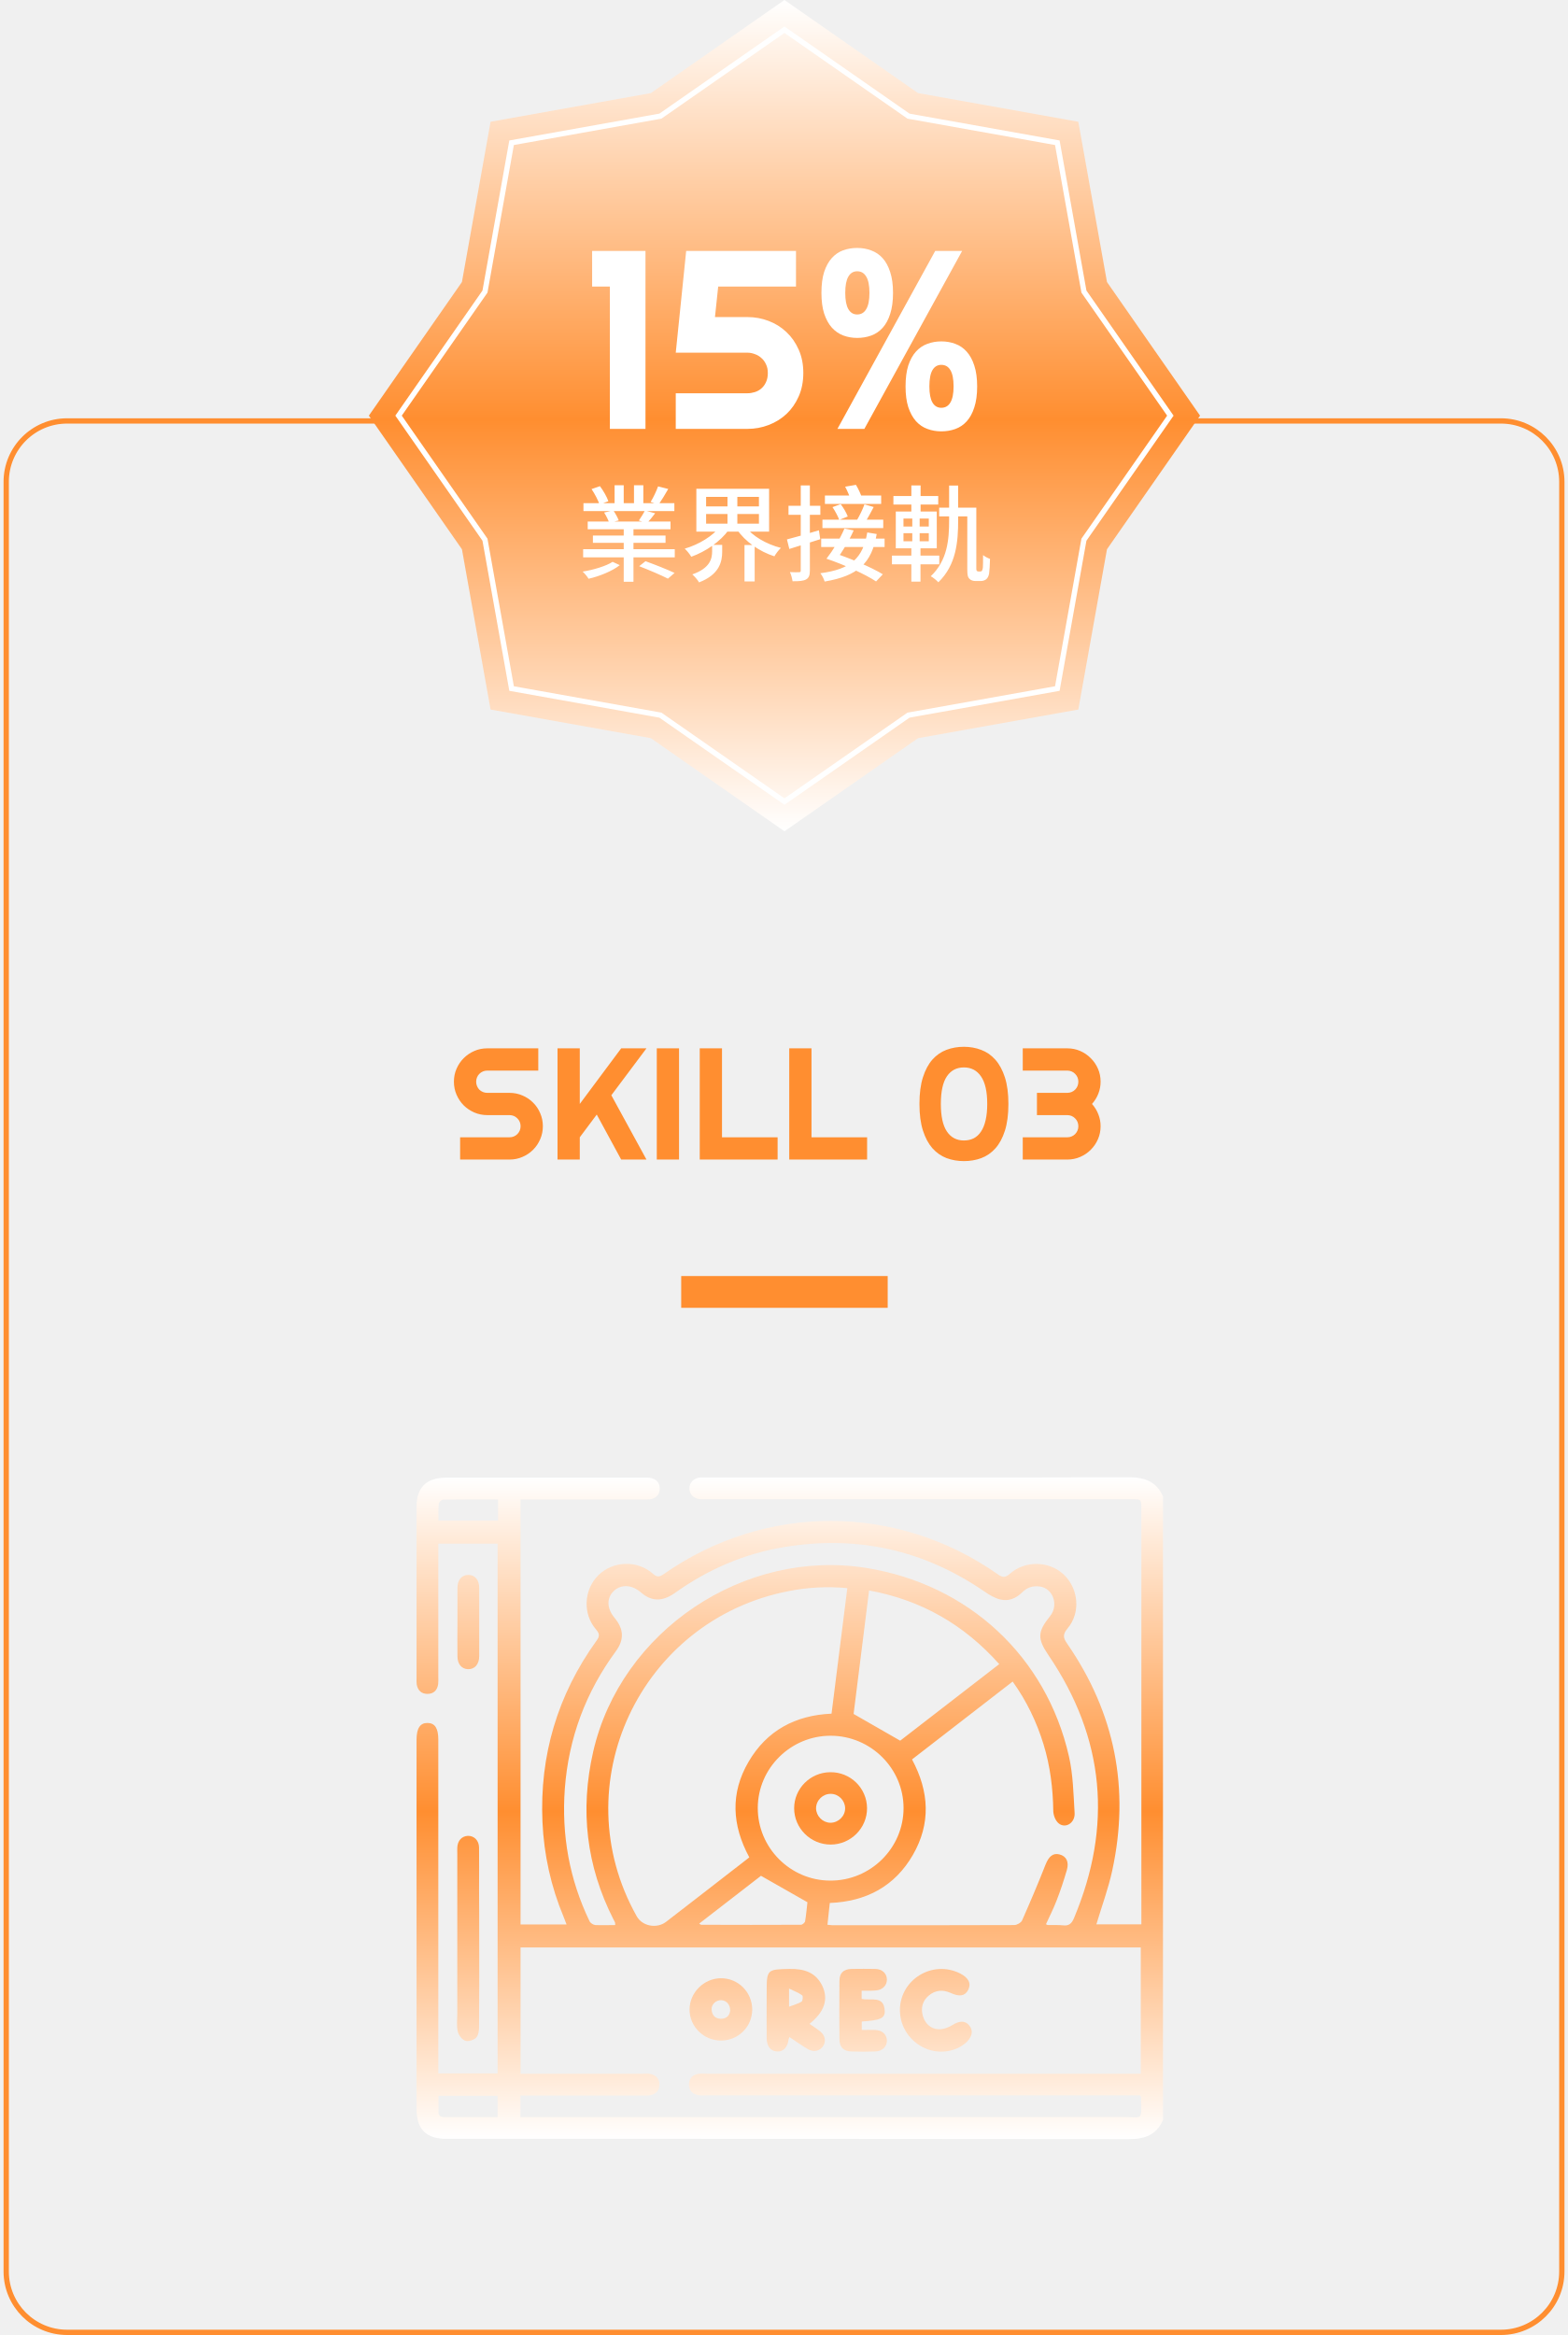
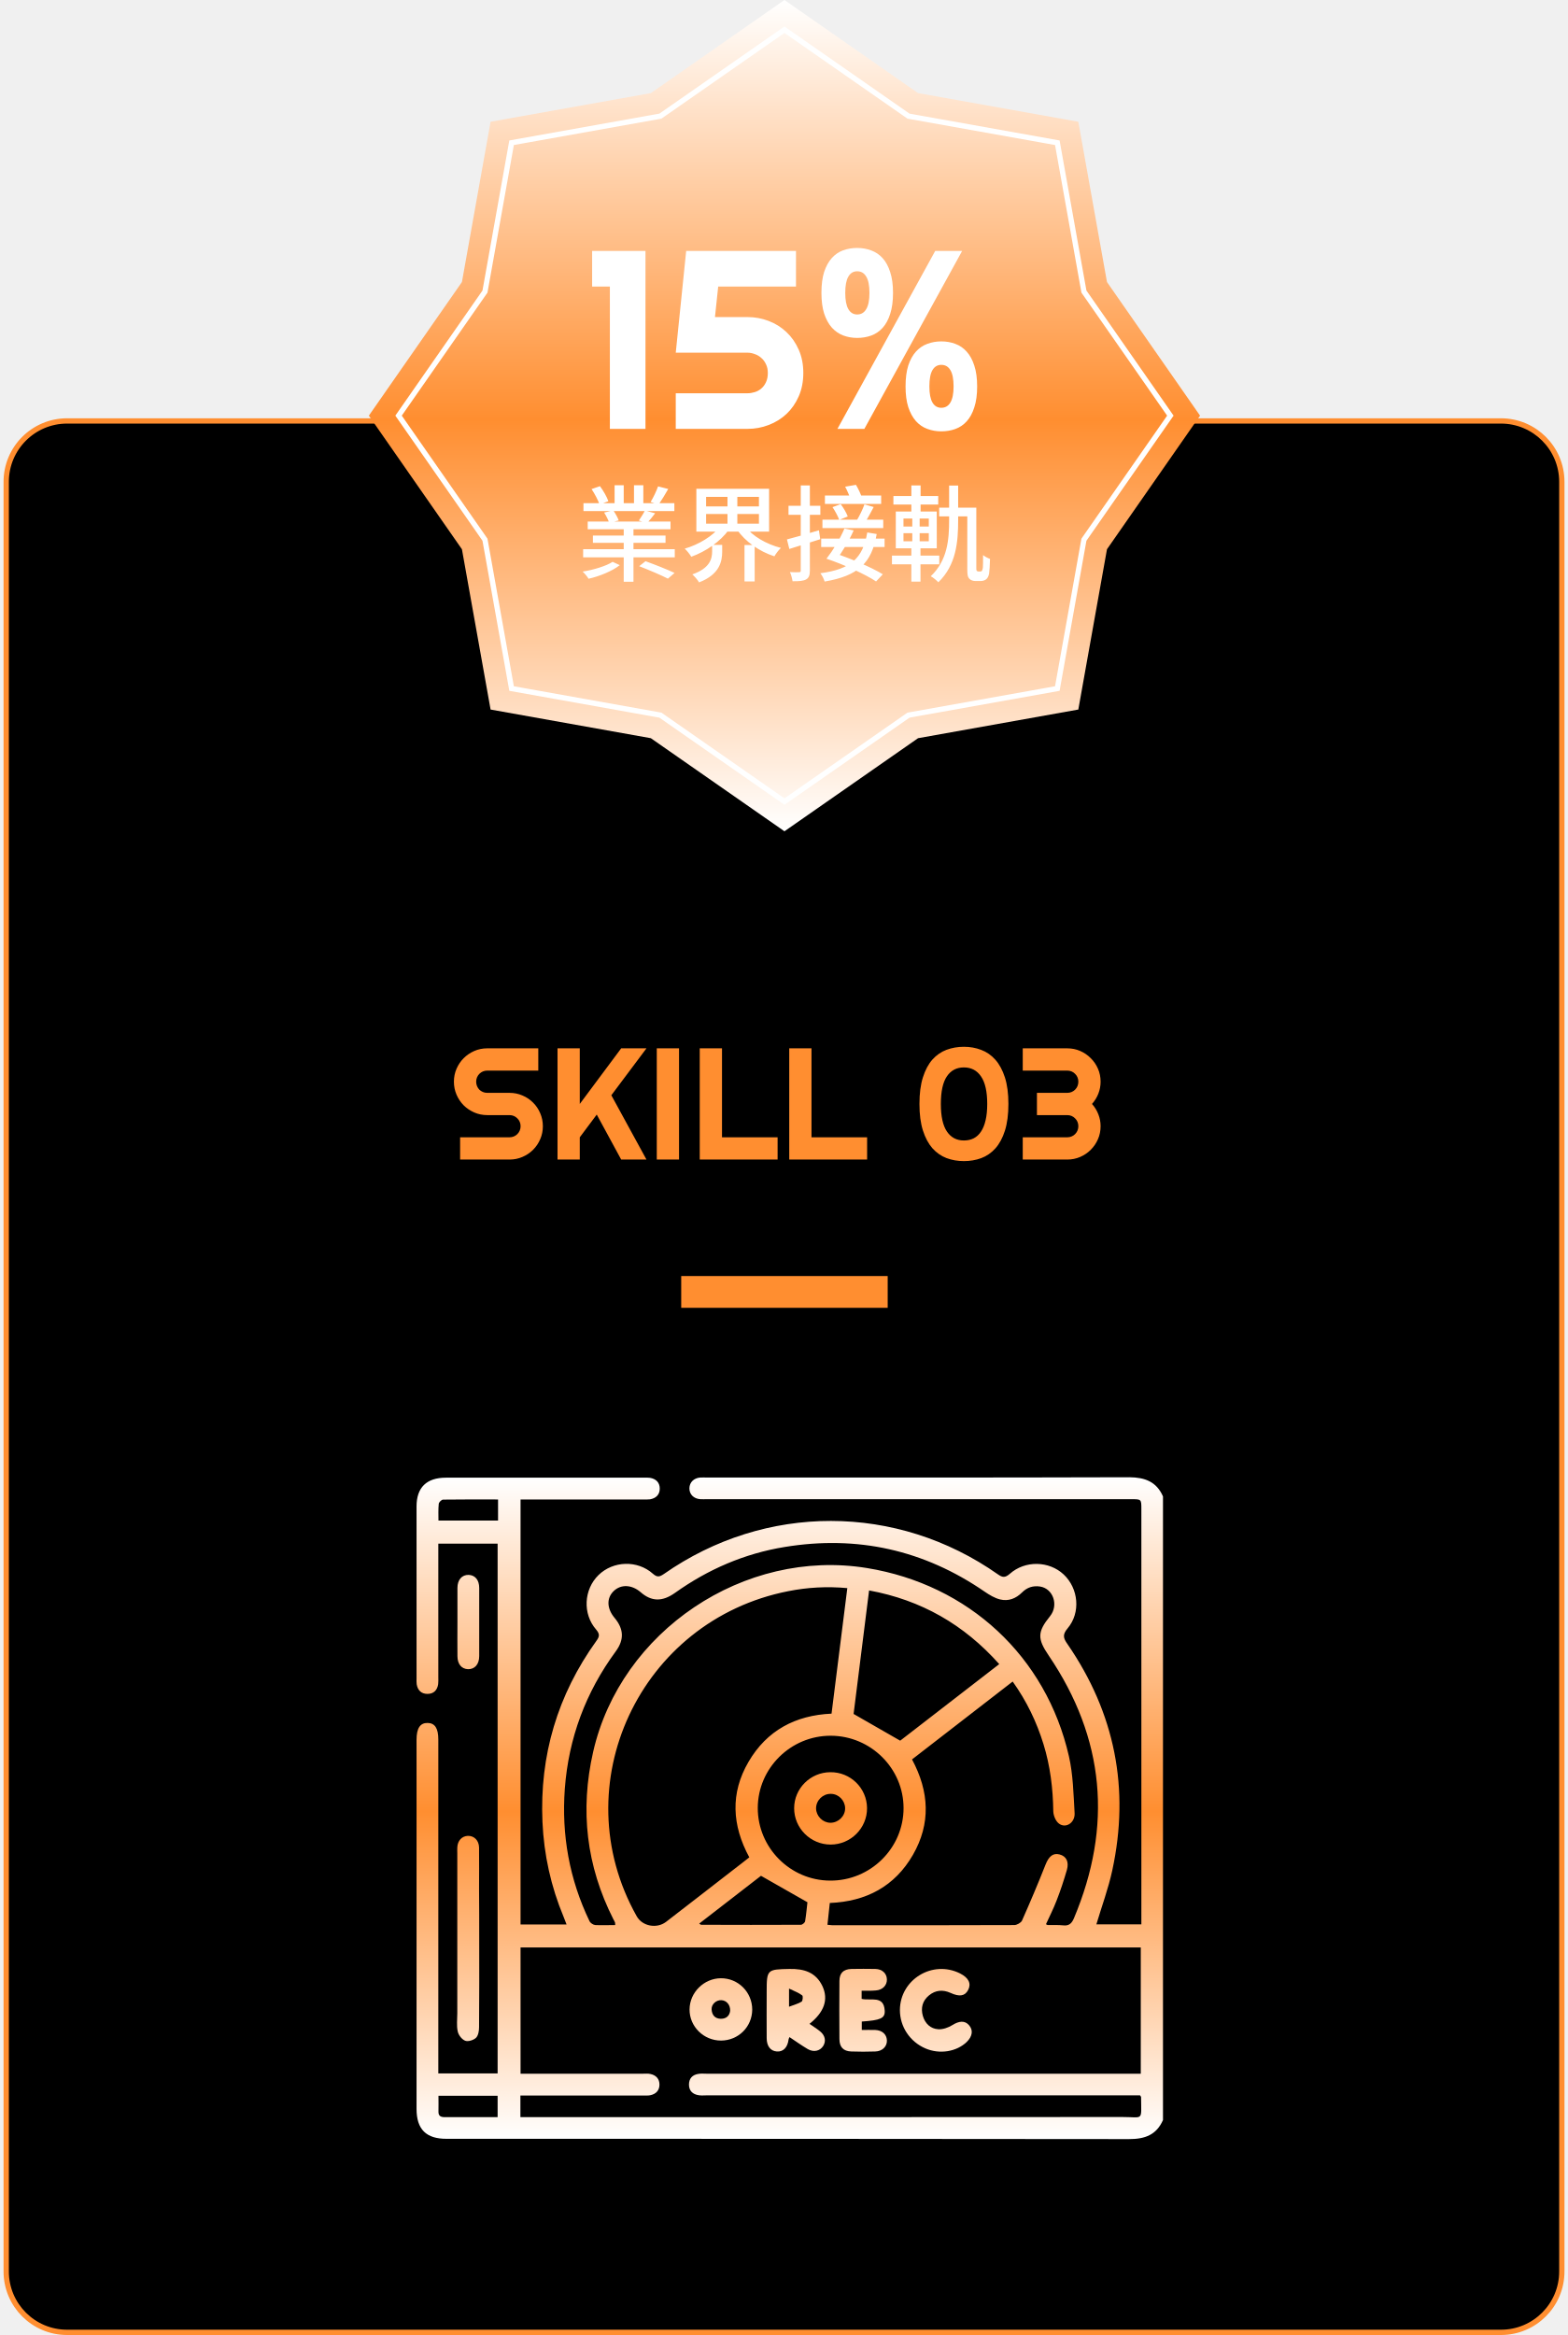
<svg xmlns="http://www.w3.org/2000/svg" width="296" height="441" viewBox="0 0 296 441" fill="none">
-   <rect x="1.173" y="79.5" width="293.837" height="361" rx="11.5" stroke="#FF8E30" />
+   <rect x="1.173" y="79.5" width="293.837" height="361" rx="11.5" fill="black" stroke="#FF8E30" />
  <path d="M148.173 0L173.407 17.579L203.681 22.992L209.094 53.266L226.673 78.5L209.094 103.734L203.681 134.008L173.407 139.421L148.173 157L122.939 139.421L92.665 134.008L87.253 103.734L69.673 78.5L87.253 53.266L92.665 22.992L122.939 17.579L148.173 0Z" fill="url(#paint0_linear_16_1198)" />
  <path d="M171.514 21.87L171.604 21.933L171.712 21.952L199.715 26.959L204.721 54.961L204.741 55.069L204.803 55.159L221.064 78.5L204.803 101.841L204.741 101.931L204.721 102.039L199.715 130.041L171.712 135.048L171.604 135.067L171.514 135.13L148.173 151.391L124.832 135.13L124.742 135.067L124.634 135.048L96.632 130.041L91.625 102.039L91.606 101.931L91.543 101.841L75.283 78.5L91.543 55.159L91.606 55.069L91.625 54.961L96.632 26.959L124.634 21.952L124.742 21.933L124.832 21.87L148.173 5.609L171.514 21.87Z" stroke="white" />
  <path d="M110.149 103.72V105.268H127.456V103.72H110.149ZM110.208 95.037V96.527H127.378V95.037H110.208ZM111.012 98.506V99.957H126.653V98.506H111.012ZM111.992 101.152V102.524H125.712V101.152H111.992ZM117.813 99.192V109.874H119.655V99.192H117.813ZM116.088 91.646V95.782H117.813V91.646H116.088ZM119.753 91.646V95.684H121.517V91.646H119.753ZM124.301 91.862C123.987 92.744 123.399 93.998 122.889 94.802L124.399 95.292C124.928 94.528 125.614 93.43 126.221 92.352L124.301 91.862ZM121.811 96.429C121.557 96.958 121.047 97.761 120.675 98.31L122.223 98.781C122.674 98.31 123.223 97.644 123.752 96.938L121.811 96.429ZM111.737 92.371C112.345 93.273 112.991 94.508 113.246 95.292L114.912 94.665C114.657 93.881 113.971 92.685 113.325 91.823L111.737 92.371ZM114.109 96.801C114.501 97.409 114.912 98.232 115.069 98.742L116.872 98.291C116.676 97.761 116.245 96.978 115.853 96.409L114.109 96.801ZM115.716 106.111C114.481 106.915 112.07 107.64 110.051 107.953C110.424 108.287 110.933 108.894 111.169 109.306C113.207 108.855 115.696 107.836 117.068 106.738L115.716 106.111ZM120.733 106.934C122.517 107.62 124.947 108.659 126.163 109.286L127.417 108.208C126.104 107.581 123.673 106.621 121.929 105.993L120.733 106.934ZM133.375 97.076H143.352V98.898H133.375V97.076ZM133.375 93.841H143.352V95.645H133.375V93.841ZM131.533 92.313V100.407H145.273V92.313H131.533ZM140.765 99.408L139.197 99.996C140.745 102.289 143.43 104.151 146.272 105.072C146.547 104.582 147.095 103.857 147.507 103.485C144.763 102.779 142.097 101.25 140.765 99.408ZM136.041 99.408C134.669 101.231 131.984 102.857 129.338 103.622C129.749 103.994 130.298 104.68 130.573 105.151C133.317 104.171 136.08 102.269 137.668 100.055L136.041 99.408ZM134.512 102.916V104.131C134.512 105.503 134.14 107.307 130.769 108.483C131.18 108.855 131.788 109.521 132.043 109.992C135.904 108.502 136.413 106.072 136.413 104.19V102.916H134.512ZM137.413 93.116V99.682H139.275V93.116H137.413ZM140.627 102.936V109.815H142.548V102.936H140.627ZM148.644 101.877L149.095 103.681C150.761 103.151 152.917 102.485 154.935 101.838L154.681 100.153C152.466 100.839 150.173 101.485 148.644 101.877ZM148.938 95.527V97.232H154.955V95.527H148.938ZM151.251 91.686V107.738C151.251 107.993 151.172 108.071 150.937 108.071C150.702 108.091 149.977 108.091 149.212 108.051C149.447 108.561 149.643 109.325 149.702 109.776C150.937 109.796 151.741 109.717 152.25 109.443C152.779 109.149 152.975 108.659 152.975 107.738V91.686H151.251ZM155.817 93.587V95.174H166.441V93.587H155.817ZM155.347 98.153V99.741H166.833V98.153H155.347ZM157.248 95.782C157.758 96.527 158.307 97.566 158.522 98.193L160.129 97.546C159.914 96.919 159.345 95.939 158.797 95.213L157.248 95.782ZM163.285 95.253C162.971 96.154 162.344 97.448 161.854 98.251L163.344 98.742C163.853 97.977 164.461 96.821 165.029 95.762L163.285 95.253ZM155.112 101.721V103.308H167.087V101.721H155.112ZM163.814 100.564C162.991 105.425 160.737 107.503 154.955 108.267C155.269 108.659 155.621 109.325 155.759 109.835C162.07 108.757 164.657 106.385 165.598 100.858L163.814 100.564ZM159.639 91.921C160.071 92.724 160.541 93.822 160.717 94.528L162.834 94.077C162.619 93.371 162.148 92.352 161.678 91.568L159.639 91.921ZM156.111 105.523L157.973 105.739C158.993 104.367 160.404 102.113 161.247 100.172L159.502 99.82C158.718 101.721 157.287 104.033 156.111 105.523ZM156.111 105.523C159.326 106.601 163.481 108.463 165.48 109.815L166.754 108.463C164.52 107.091 160.345 105.347 157.268 104.347L156.111 105.523ZM177.397 95.88V97.526H183.924V95.88H177.397ZM179.279 91.705V98.232C179.279 101.936 178.965 105.837 175.809 108.835C176.26 109.071 176.927 109.619 177.24 109.972C180.631 106.699 180.984 102.328 180.984 98.232V91.705H179.279ZM168.753 93.685V95.292H177.221V93.685H168.753ZM168.479 104.935V106.581H177.417V104.935H168.479ZM172.144 91.686V97.232H173.889V91.686H172.144ZM172.321 97.232V102.818H172.144V109.855H173.869V102.818H173.712V97.232H172.321ZM170.655 100.701H175.437V102.23H170.655V100.701ZM170.655 97.938H175.437V99.447H170.655V97.938ZM169.204 96.605V103.563H176.946V96.605H169.204ZM182.709 95.88V107.444C182.709 108.6 182.787 108.973 183.081 109.286C183.395 109.619 183.826 109.737 184.277 109.737C184.512 109.737 184.943 109.737 185.217 109.737C185.59 109.737 185.982 109.639 186.256 109.423C186.531 109.208 186.707 108.894 186.825 108.365C186.903 107.895 186.981 106.621 187.001 105.562C186.57 105.405 186.021 105.111 185.688 104.837C185.707 105.935 185.668 106.856 185.649 107.248C185.609 107.503 185.531 107.699 185.472 107.816C185.413 107.895 185.276 107.934 185.159 107.934C185.021 107.934 184.884 107.934 184.786 107.934C184.669 107.934 184.571 107.875 184.492 107.797C184.453 107.738 184.414 107.601 184.414 107.463V95.88H182.709Z" fill="white" />
  <path d="M121.923 81H115.197V54.117H111.845V47.391H121.923V81ZM151.736 70.43C151.736 72.07 151.447 73.547 150.869 74.859C150.291 76.172 149.517 77.281 148.548 78.188C147.58 79.094 146.455 79.789 145.173 80.273C143.908 80.758 142.58 81 141.189 81H127.642V74.273H141.189C141.642 74.273 142.095 74.203 142.548 74.062C143.017 73.922 143.431 73.695 143.791 73.383C144.166 73.07 144.462 72.672 144.681 72.188C144.916 71.703 145.033 71.117 145.033 70.43C145.033 69.805 144.916 69.258 144.681 68.789C144.462 68.305 144.166 67.906 143.791 67.594C143.431 67.266 143.017 67.023 142.548 66.867C142.095 66.695 141.642 66.609 141.189 66.609H127.642L129.611 47.391H150.353V54.117H135.658L135.048 59.883H141.189C142.58 59.883 143.908 60.125 145.173 60.609C146.455 61.094 147.58 61.797 148.548 62.719C149.517 63.625 150.291 64.734 150.869 66.047C151.447 67.344 151.736 68.805 151.736 70.43ZM164.228 55.312C164.228 53.922 164.025 52.898 163.619 52.242C163.228 51.57 162.658 51.234 161.908 51.234C161.189 51.234 160.634 51.57 160.244 52.242C159.853 52.898 159.658 53.922 159.658 55.312C159.658 56.688 159.853 57.711 160.244 58.383C160.634 59.055 161.189 59.391 161.908 59.391C162.658 59.391 163.228 59.055 163.619 58.383C164.025 57.711 164.228 56.688 164.228 55.312ZM168.681 55.312C168.681 56.875 168.501 58.203 168.142 59.297C167.798 60.375 167.322 61.25 166.712 61.922C166.103 62.594 165.384 63.078 164.556 63.375C163.744 63.672 162.861 63.82 161.908 63.82C160.97 63.82 160.087 63.664 159.259 63.352C158.447 63.039 157.736 62.547 157.126 61.875C156.517 61.188 156.033 60.305 155.673 59.227C155.33 58.148 155.158 56.844 155.158 55.312C155.158 53.75 155.33 52.43 155.673 51.352C156.033 50.273 156.517 49.398 157.126 48.727C157.736 48.055 158.447 47.57 159.259 47.273C160.087 46.977 160.97 46.828 161.908 46.828C162.861 46.828 163.744 46.984 164.556 47.297C165.384 47.594 166.103 48.078 166.712 48.75C167.322 49.422 167.798 50.297 168.142 51.375C168.501 52.453 168.681 53.766 168.681 55.312ZM163.267 81H158.181L176.65 47.391H181.736L163.267 81ZM180.119 72.984C180.119 71.578 179.916 70.547 179.509 69.891C179.119 69.234 178.548 68.906 177.798 68.906C177.08 68.906 176.525 69.234 176.134 69.891C175.744 70.547 175.548 71.578 175.548 72.984C175.548 74.344 175.744 75.359 176.134 76.031C176.525 76.688 177.08 77.016 177.798 77.016C178.548 77.016 179.119 76.688 179.509 76.031C179.916 75.359 180.119 74.344 180.119 72.984ZM184.572 72.984C184.572 74.547 184.392 75.867 184.033 76.945C183.689 78.023 183.212 78.898 182.603 79.57C181.994 80.242 181.275 80.727 180.447 81.023C179.634 81.32 178.751 81.469 177.798 81.469C176.861 81.469 175.978 81.312 175.15 81C174.337 80.703 173.626 80.219 173.017 79.547C172.408 78.859 171.923 77.977 171.564 76.898C171.22 75.82 171.048 74.516 171.048 72.984C171.048 71.422 171.22 70.102 171.564 69.023C171.923 67.945 172.408 67.07 173.017 66.398C173.626 65.727 174.337 65.242 175.15 64.945C175.978 64.633 176.861 64.477 177.798 64.477C178.751 64.477 179.634 64.633 180.447 64.945C181.275 65.242 181.994 65.734 182.603 66.422C183.212 67.094 183.689 67.969 184.033 69.047C184.392 70.125 184.572 71.438 184.572 72.984Z" fill="white" />
  <path d="M219.673 282.622C219.673 321.892 219.673 361.135 219.673 400.405C218.432 403.204 216.28 404 213.272 404C170.312 403.945 127.352 403.945 84.392 403.945C80.501 403.973 78.68 402.161 78.68 398.292C78.68 375.048 78.68 351.832 78.68 328.588C78.68 326.393 79.37 325.378 80.777 325.405C82.157 325.432 82.791 326.42 82.791 328.533C82.791 349.033 82.791 369.532 82.791 390.032C82.791 390.553 82.791 391.075 82.791 391.596C86.654 391.596 90.324 391.596 93.994 391.596C93.994 358.171 93.994 324.856 93.994 291.541C90.213 291.541 86.516 291.541 82.791 291.541C82.791 299.993 82.791 308.363 82.791 316.706C82.791 317.172 82.819 317.639 82.764 318.078C82.598 319.203 81.936 319.917 80.75 319.917C79.563 319.917 78.901 319.231 78.708 318.105C78.653 317.749 78.68 317.364 78.68 317.008C78.68 306.168 78.68 295.328 78.68 284.516C78.68 280.921 80.584 279.082 84.226 279.082C96.698 279.082 109.197 279.082 121.668 279.082C122.027 279.082 122.413 279.055 122.772 279.11C123.93 279.302 124.62 280.015 124.62 281.141C124.62 282.293 123.903 282.979 122.772 283.171C122.358 283.226 121.944 283.199 121.53 283.199C114.273 283.199 107.017 283.199 99.788 283.199C99.291 283.199 98.822 283.199 98.326 283.199C98.326 310.092 98.326 336.766 98.326 363.468C101.25 363.468 104.092 363.468 107.017 363.468C106.796 362.891 106.631 362.48 106.465 362.041C104.065 356.305 102.74 350.295 102.464 344.093C101.912 331.552 105.306 320.109 112.673 309.873C113.253 309.077 113.308 308.61 112.618 307.787C109.997 304.796 110.273 300.186 113.059 297.469C115.819 294.779 120.399 294.615 123.323 297.222C124.151 297.963 124.62 297.798 125.393 297.277C144.541 283.885 169.401 283.912 188.522 297.359C189.378 297.963 189.874 297.99 190.73 297.249C193.627 294.67 198.152 294.779 200.911 297.359C203.725 299.993 204.167 304.576 201.656 307.54C200.663 308.72 200.828 309.379 201.628 310.504C210.596 323.539 213.438 337.809 210.099 353.232C209.354 356.689 208.112 360.01 207.092 363.44C209.823 363.44 212.665 363.44 215.59 363.44C215.59 362.864 215.59 362.425 215.59 361.958C215.59 336.3 215.59 310.641 215.59 285.01C215.59 283.144 215.59 283.144 213.658 283.144C186.95 283.144 160.241 283.144 133.532 283.144C133.118 283.144 132.705 283.171 132.291 283.144C131.022 283.061 130.194 282.211 130.221 281.058C130.249 279.96 131.049 279.165 132.236 279.055C132.705 279.027 133.146 279.055 133.615 279.055C160.186 279.055 186.757 279.082 213.327 279C216.28 279.027 218.459 279.851 219.673 282.622ZM98.298 399.856C98.988 399.856 99.567 399.856 100.174 399.856C137.45 399.856 174.699 399.856 211.975 399.829C216.059 399.829 215.562 400.707 215.535 396.069C215.535 395.987 215.452 395.905 215.341 395.74C214.845 395.74 214.321 395.74 213.769 395.74C186.977 395.74 160.158 395.74 133.367 395.74C132.898 395.74 132.429 395.795 131.987 395.712C130.856 395.548 130.139 394.889 130.139 393.709C130.139 392.529 130.801 391.843 131.96 391.678C132.456 391.596 132.981 391.651 133.477 391.651C160.269 391.651 187.088 391.651 213.879 391.651C214.403 391.651 214.955 391.651 215.479 391.651C215.479 383.583 215.479 375.707 215.479 367.804C176.382 367.804 137.368 367.804 98.326 367.804C98.326 375.789 98.326 383.665 98.326 391.651C98.905 391.651 99.374 391.651 99.871 391.651C107.072 391.651 114.273 391.651 121.475 391.651C121.944 391.651 122.413 391.596 122.854 391.706C123.93 391.925 124.565 392.639 124.565 393.709C124.565 394.779 123.93 395.493 122.827 395.712C122.441 395.795 121.999 395.767 121.585 395.767C114.329 395.767 107.072 395.767 99.843 395.767C99.346 395.767 98.85 395.767 98.298 395.767C98.298 397.139 98.298 398.402 98.298 399.856ZM116.205 363.577C116.177 363.303 116.205 363.193 116.177 363.111C116.094 362.891 115.984 362.699 115.874 362.507C110.742 352.408 109.528 341.87 112.038 330.866C117.226 308.061 140.568 292.364 163.773 296.151C182.949 299.28 197.6 312.836 201.904 331.689C202.704 335.175 202.76 338.824 202.98 342.419C203.091 344.258 201.297 345.411 200.001 344.395C199.394 343.929 198.98 342.886 198.952 342.09C198.897 337.782 198.373 333.528 197.103 329.412C195.807 325.213 193.93 321.289 191.282 317.584C184.88 322.524 178.562 327.408 172.271 332.293C175.554 338.413 175.83 344.423 172.437 350.323C169.015 356.25 163.635 359.132 156.737 359.406C156.599 360.806 156.433 362.15 156.295 363.523C156.737 363.55 156.958 363.605 157.178 363.605C168.656 363.605 180.135 363.632 191.585 363.577C192.082 363.577 192.854 363.138 193.047 362.727C194.593 359.241 196.083 355.729 197.49 352.161C198.097 350.625 198.897 349.911 200.138 350.24C201.408 350.57 201.96 351.613 201.518 353.177C200.939 355.153 200.304 357.101 199.559 358.995C198.98 360.504 198.235 361.958 197.572 363.413C197.738 363.495 197.821 363.577 197.904 363.577C198.869 363.605 199.835 363.523 200.801 363.632C201.904 363.769 202.429 363.276 202.842 362.315C210.182 344.889 208.692 328.314 198.069 312.644C195.945 309.516 195.917 308.226 198.345 305.235C200.001 303.177 198.952 300.021 196.441 299.637C195.117 299.445 194.013 299.801 193.047 300.762C191.889 301.914 190.481 302.463 188.909 302.079C187.888 301.832 186.895 301.228 186.012 300.625C174.533 292.721 161.924 289.922 148.211 292.172C140.623 293.407 133.725 296.398 127.49 300.844C125.089 302.546 123.048 302.491 121.006 300.707C119.35 299.28 117.308 299.17 115.929 300.487C114.549 301.805 114.605 303.78 116.067 305.537C117.833 307.65 117.943 309.653 116.315 311.876C110.631 319.615 107.403 328.259 106.686 337.836C106.051 346.563 107.541 354.906 111.349 362.836C111.514 363.193 112.066 363.55 112.452 363.577C113.639 363.632 114.88 363.577 116.205 363.577ZM160.048 299.939C156.157 299.582 152.515 299.801 148.901 300.515C120.813 306.031 106.327 337.123 120.261 361.903C121.309 363.797 124.041 364.318 125.807 362.974C130.056 359.708 134.277 356.415 138.499 353.149C139.52 352.381 140.513 351.585 141.534 350.789C138.251 344.724 137.919 338.66 141.396 332.732C144.845 326.832 150.225 323.951 157.068 323.649C158.061 315.718 159.055 307.897 160.048 299.939ZM188.743 314.291C182.094 306.827 174.009 302.189 164.159 300.378C163.138 308.418 162.172 316.267 161.234 323.704C164.297 325.46 167.084 327.052 170.036 328.753C176.051 324.115 182.342 319.258 188.743 314.291ZM156.93 327.82C149.37 327.793 143.162 333.94 143.134 341.431C143.107 348.951 149.26 355.153 156.792 355.18C164.407 355.235 170.671 349.06 170.671 341.486C170.671 333.995 164.49 327.847 156.93 327.82ZM143.741 354.274C140.044 357.128 136.098 360.202 132.07 363.303C132.291 363.44 132.373 363.523 132.429 363.523C138.72 363.55 144.983 363.55 151.274 363.523C151.55 363.523 152.019 363.138 152.074 362.864C152.295 361.519 152.405 360.175 152.515 359.269C149.508 357.568 146.749 356.003 143.741 354.274ZM94.076 283.199C90.545 283.199 87.123 283.171 83.702 283.226C83.398 283.226 82.902 283.72 82.874 284.022C82.764 285.092 82.819 286.162 82.819 287.178C86.709 287.178 90.379 287.178 94.076 287.178C94.076 285.833 94.076 284.626 94.076 283.199ZM93.994 399.856C93.994 398.512 93.994 397.167 93.994 395.822C90.269 395.822 86.599 395.822 82.819 395.822C82.819 396.865 82.847 397.798 82.819 398.759C82.791 399.609 83.205 399.856 84.005 399.856C87.289 399.856 90.572 399.856 93.994 399.856Z" fill="url(#paint1_linear_16_1198)" />
  <path d="M90.517 366.184C90.517 371.755 90.545 377.326 90.489 382.869C90.489 383.555 90.352 384.434 89.91 384.873C89.441 385.312 88.42 385.641 87.868 385.422C87.234 385.175 86.599 384.351 86.461 383.665C86.213 382.568 86.378 381.387 86.378 380.262C86.378 370.191 86.378 360.092 86.378 350.021C86.378 349.664 86.351 349.28 86.378 348.923C86.433 347.633 87.234 346.783 88.365 346.728C89.551 346.7 90.462 347.578 90.489 348.923C90.517 351.558 90.489 354.22 90.489 356.854C90.517 359.955 90.517 363.056 90.517 366.184Z" fill="url(#paint2_linear_16_1198)" />
  <path d="M86.406 306.333C86.406 304.192 86.406 302.052 86.406 299.911C86.406 298.347 87.261 297.414 88.53 297.441C89.745 297.496 90.517 298.402 90.517 299.911C90.517 304.192 90.517 308.473 90.517 312.782C90.517 314.346 89.662 315.279 88.392 315.251C87.178 315.196 86.406 314.291 86.406 312.782C86.378 310.614 86.406 308.473 86.406 306.333Z" fill="url(#paint3_linear_16_1198)" />
  <path d="M152.902 382.238C153.619 382.732 154.281 383.144 154.888 383.638C155.854 384.406 156.075 385.476 155.495 386.409C154.888 387.37 153.702 387.644 152.598 387.013C151.439 386.327 150.308 385.531 149.122 384.735C149.039 384.955 148.956 385.065 148.956 385.175C148.763 386.684 147.963 387.535 146.749 387.452C145.535 387.37 144.817 386.437 144.817 384.928C144.79 382.019 144.817 379.082 144.817 376.173C144.817 371.975 144.9 371.947 149.122 371.865C151.881 371.81 154.116 372.496 155.357 375.131C156.516 377.655 155.688 380.015 152.902 382.238ZM149.039 375.57C149.039 376.914 149.039 377.738 149.039 379C149.949 378.643 150.75 378.451 151.412 378.04C151.632 377.902 151.715 376.969 151.522 376.859C150.887 376.366 150.115 376.091 149.039 375.57Z" fill="url(#paint4_linear_16_1198)" />
  <path d="M169.981 379.631C170.008 373.841 176.161 370.109 181.349 372.716C182.977 373.539 183.501 374.637 182.866 375.844C182.259 376.997 181.238 377.161 179.555 376.393C178.093 375.734 176.686 375.844 175.444 376.887C174.23 377.902 173.899 379.247 174.313 380.729C174.727 382.156 175.748 383.171 177.237 383.254C178.093 383.308 179.114 382.952 179.859 382.485C181.128 381.689 182.232 381.552 183.032 382.485C183.859 383.418 183.694 384.571 182.618 385.641C180.686 387.507 177.486 388.029 174.809 386.876C171.857 385.614 169.981 382.76 169.981 379.631Z" fill="url(#paint5_linear_16_1198)" />
  <path d="M162.752 375.981C162.752 376.613 162.752 377.052 162.752 377.518C164.435 377.93 166.946 376.777 167.111 379.741C167.194 381.195 166.311 381.552 162.779 381.799C162.779 382.266 162.779 382.732 162.779 383.391C163.607 383.391 164.463 383.363 165.318 383.391C166.642 383.446 167.47 384.214 167.525 385.339C167.58 386.492 166.67 387.425 165.318 387.452C163.8 387.507 162.283 387.507 160.793 387.452C159.303 387.397 158.558 386.629 158.558 385.092C158.53 381.442 158.53 377.793 158.558 374.17C158.558 372.633 159.303 371.92 160.82 371.865C162.338 371.838 163.856 371.838 165.345 371.865C166.642 371.892 167.498 372.716 167.525 373.841C167.553 374.966 166.697 375.844 165.428 375.926C164.573 376.009 163.718 375.981 162.752 375.981Z" fill="url(#paint6_linear_16_1198)" />
  <path d="M136.209 385.394C132.898 385.394 130.221 382.732 130.249 379.494C130.277 376.311 132.953 373.649 136.154 373.621C139.437 373.594 142.086 376.256 142.086 379.549C142.058 382.814 139.465 385.367 136.209 385.394ZM137.919 379.768C137.947 378.616 137.23 377.82 136.264 377.765C135.271 377.71 134.333 378.561 134.415 379.549C134.498 380.592 135.05 381.25 136.154 381.278C137.257 381.278 137.809 380.647 137.919 379.768Z" fill="url(#paint7_linear_16_1198)" />
  <path d="M163.773 341.486C163.8 345.273 160.682 348.374 156.902 348.374C153.095 348.374 150.005 345.273 150.005 341.514C150.005 337.782 153.067 334.735 156.82 334.708C160.627 334.653 163.745 337.699 163.773 341.486ZM159.634 341.486C159.606 340.032 158.392 338.797 156.93 338.797C155.412 338.769 154.143 340.032 154.143 341.541C154.171 342.996 155.385 344.231 156.847 344.258C158.365 344.258 159.662 342.996 159.634 341.486Z" fill="url(#paint8_linear_16_1198)" />
  <line x1="128.673" y1="244" x2="167.673" y2="244" stroke="#FF8E30" stroke-width="6" />
  <path d="M85.738 204.293C85.738 203.424 85.904 202.608 86.236 201.847C86.568 201.085 87.017 200.421 87.584 199.854C88.16 199.278 88.829 198.824 89.59 198.492C90.352 198.16 91.168 197.994 92.037 197.994H101.675V202.198H92.037C91.744 202.198 91.47 202.252 91.216 202.359C90.962 202.467 90.738 202.618 90.543 202.813C90.357 202.999 90.21 203.219 90.103 203.473C89.996 203.727 89.942 204 89.942 204.293C89.942 204.586 89.996 204.864 90.103 205.128C90.21 205.382 90.357 205.606 90.543 205.802C90.738 205.987 90.962 206.134 91.216 206.241C91.47 206.349 91.744 206.402 92.037 206.402H96.241C97.11 206.402 97.925 206.568 98.687 206.9C99.459 207.223 100.127 207.672 100.694 208.248C101.27 208.814 101.719 209.483 102.042 210.255C102.374 211.017 102.54 211.832 102.54 212.701C102.54 213.57 102.374 214.386 102.042 215.147C101.719 215.909 101.27 216.578 100.694 217.154C100.127 217.721 99.459 218.17 98.687 218.502C97.925 218.834 97.11 219 96.241 219H86.91V214.796H96.241C96.534 214.796 96.807 214.742 97.061 214.635C97.315 214.527 97.535 214.381 97.72 214.195C97.915 214 98.067 213.775 98.174 213.521C98.282 213.268 98.335 212.994 98.335 212.701C98.335 212.408 98.282 212.135 98.174 211.881C98.067 211.627 97.915 211.407 97.72 211.222C97.535 211.026 97.315 210.875 97.061 210.768C96.807 210.66 96.534 210.606 96.241 210.606H92.037C91.168 210.606 90.352 210.44 89.59 210.108C88.829 209.776 88.16 209.327 87.584 208.761C87.017 208.185 86.568 207.516 86.236 206.754C85.904 205.982 85.738 205.162 85.738 204.293ZM109.512 219H105.308V197.994H109.512V208.497L117.334 197.994H122.11L115.474 206.856L122.11 219H117.334L112.72 210.504L109.512 214.796V219ZM128.262 219H124.058V197.994H128.262V219ZM146.88 219H132.173V197.994H136.377V214.796H146.88V219ZM163.785 219H149.078V197.994H153.282V214.796H163.785V219ZM186.475 208.497C186.475 206.163 186.084 204.43 185.303 203.297C184.532 202.164 183.453 201.598 182.066 201.598C180.689 201.598 179.62 202.159 178.858 203.282C178.096 204.405 177.715 206.144 177.715 208.497C177.715 210.831 178.096 212.564 178.858 213.697C179.62 214.83 180.689 215.396 182.066 215.396C182.759 215.396 183.379 215.26 183.926 214.986C184.473 214.703 184.932 214.278 185.303 213.712C185.684 213.146 185.972 212.433 186.167 211.573C186.373 210.704 186.475 209.679 186.475 208.497ZM190.474 208.497C190.474 210.489 190.254 212.174 189.815 213.551C189.375 214.928 188.775 216.041 188.013 216.891C187.251 217.74 186.358 218.355 185.333 218.736C184.317 219.107 183.228 219.293 182.066 219.293C180.904 219.293 179.81 219.103 178.785 218.722C177.769 218.331 176.88 217.711 176.119 216.861C175.367 216.002 174.771 214.889 174.332 213.521C173.892 212.145 173.672 210.47 173.672 208.497C173.672 206.505 173.892 204.825 174.332 203.458C174.771 202.081 175.367 200.968 176.119 200.118C176.88 199.269 177.769 198.653 178.785 198.272C179.81 197.892 180.904 197.701 182.066 197.701C183.228 197.701 184.317 197.896 185.333 198.287C186.358 198.668 187.251 199.288 188.013 200.147C188.775 201.007 189.375 202.12 189.815 203.487C190.254 204.854 190.474 206.524 190.474 208.497ZM207.891 212.701C207.891 213.57 207.725 214.386 207.393 215.147C207.061 215.909 206.607 216.578 206.031 217.154C205.464 217.721 204.8 218.17 204.039 218.502C203.277 218.834 202.461 219 201.592 219H193.184V214.796H201.592C201.885 214.796 202.159 214.742 202.413 214.635C202.667 214.527 202.886 214.381 203.072 214.195C203.267 214 203.418 213.775 203.526 213.521C203.633 213.268 203.687 212.994 203.687 212.701C203.687 212.408 203.633 212.135 203.526 211.881C203.418 211.627 203.267 211.407 203.072 211.222C202.886 211.026 202.667 210.875 202.413 210.768C202.159 210.66 201.885 210.606 201.592 210.606H195.865V206.402H201.592C201.885 206.402 202.159 206.349 202.413 206.241C202.667 206.134 202.886 205.987 203.072 205.802C203.267 205.606 203.418 205.382 203.526 205.128C203.633 204.864 203.687 204.586 203.687 204.293C203.687 204 203.633 203.727 203.526 203.473C203.418 203.219 203.267 202.999 203.072 202.813C202.886 202.618 202.667 202.467 202.413 202.359C202.159 202.252 201.885 202.198 201.592 202.198H193.184V197.994H201.592C202.461 197.994 203.277 198.16 204.039 198.492C204.8 198.824 205.464 199.278 206.031 199.854C206.607 200.421 207.061 201.085 207.393 201.847C207.725 202.608 207.891 203.424 207.891 204.293C207.891 205.064 207.75 205.816 207.466 206.549C207.183 207.271 206.783 207.921 206.265 208.497C206.783 209.073 207.183 209.728 207.466 210.46C207.75 211.183 207.891 211.93 207.891 212.701Z" fill="#FF8E30" />
  <defs>
    <linearGradient id="paint0_linear_16_1198" x1="148.173" y1="0" x2="148.173" y2="157" gradientUnits="userSpaceOnUse">
      <stop stop-color="white" />
      <stop offset="0.505" stop-color="#FF8E30" />
      <stop offset="1" stop-color="white" />
    </linearGradient>
    <linearGradient id="paint1_linear_16_1198" x1="149.173" y1="279" x2="149.173" y2="404" gradientUnits="userSpaceOnUse">
      <stop stop-color="white" />
      <stop offset="0.505" stop-color="#FF8E30" />
      <stop offset="1" stop-color="white" />
    </linearGradient>
    <linearGradient id="paint2_linear_16_1198" x1="149.173" y1="279" x2="149.173" y2="404" gradientUnits="userSpaceOnUse">
      <stop stop-color="white" />
      <stop offset="0.505" stop-color="#FF8E30" />
      <stop offset="1" stop-color="white" />
    </linearGradient>
    <linearGradient id="paint3_linear_16_1198" x1="149.173" y1="279" x2="149.173" y2="404" gradientUnits="userSpaceOnUse">
      <stop stop-color="white" />
      <stop offset="0.505" stop-color="#FF8E30" />
      <stop offset="1" stop-color="white" />
    </linearGradient>
    <linearGradient id="paint4_linear_16_1198" x1="149.173" y1="279" x2="149.173" y2="404" gradientUnits="userSpaceOnUse">
      <stop stop-color="white" />
      <stop offset="0.505" stop-color="#FF8E30" />
      <stop offset="1" stop-color="white" />
    </linearGradient>
    <linearGradient id="paint5_linear_16_1198" x1="149.173" y1="279" x2="149.173" y2="404" gradientUnits="userSpaceOnUse">
      <stop stop-color="white" />
      <stop offset="0.505" stop-color="#FF8E30" />
      <stop offset="1" stop-color="white" />
    </linearGradient>
    <linearGradient id="paint6_linear_16_1198" x1="149.173" y1="279" x2="149.173" y2="404" gradientUnits="userSpaceOnUse">
      <stop stop-color="white" />
      <stop offset="0.505" stop-color="#FF8E30" />
      <stop offset="1" stop-color="white" />
    </linearGradient>
    <linearGradient id="paint7_linear_16_1198" x1="149.173" y1="279" x2="149.173" y2="404" gradientUnits="userSpaceOnUse">
      <stop stop-color="white" />
      <stop offset="0.505" stop-color="#FF8E30" />
      <stop offset="1" stop-color="white" />
    </linearGradient>
    <linearGradient id="paint8_linear_16_1198" x1="149.173" y1="279" x2="149.173" y2="404" gradientUnits="userSpaceOnUse">
      <stop stop-color="white" />
      <stop offset="0.505" stop-color="#FF8E30" />
      <stop offset="1" stop-color="white" />
    </linearGradient>
  </defs>
</svg>
